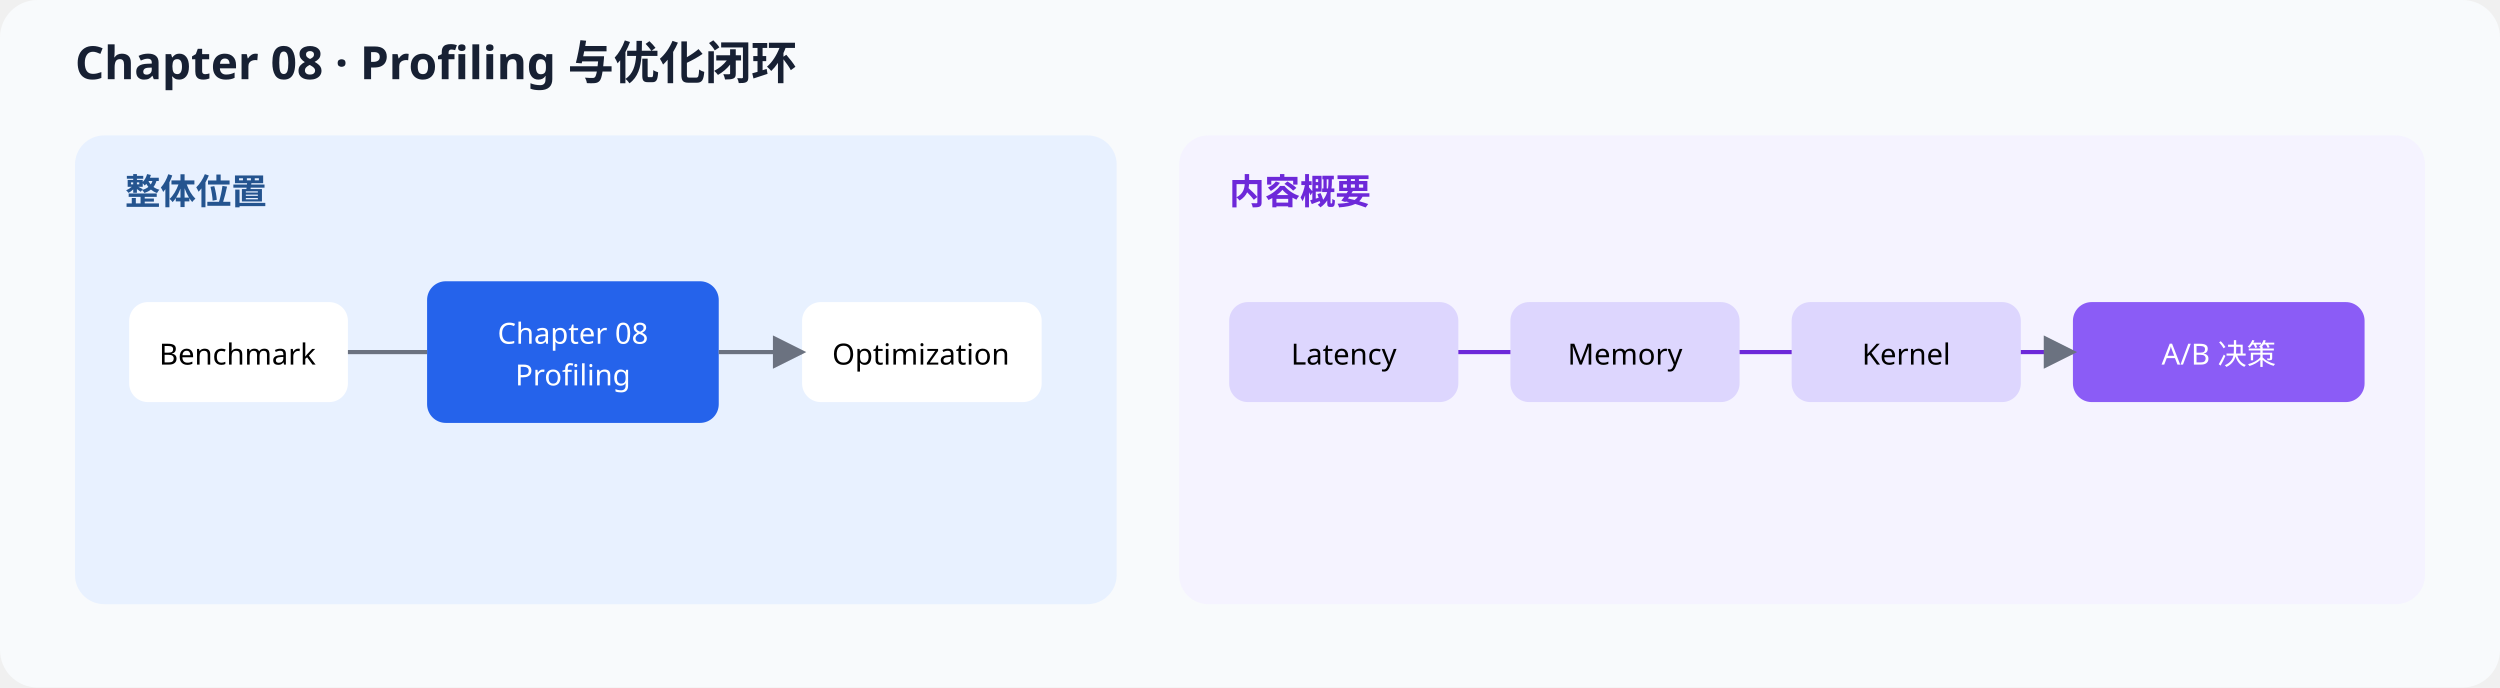
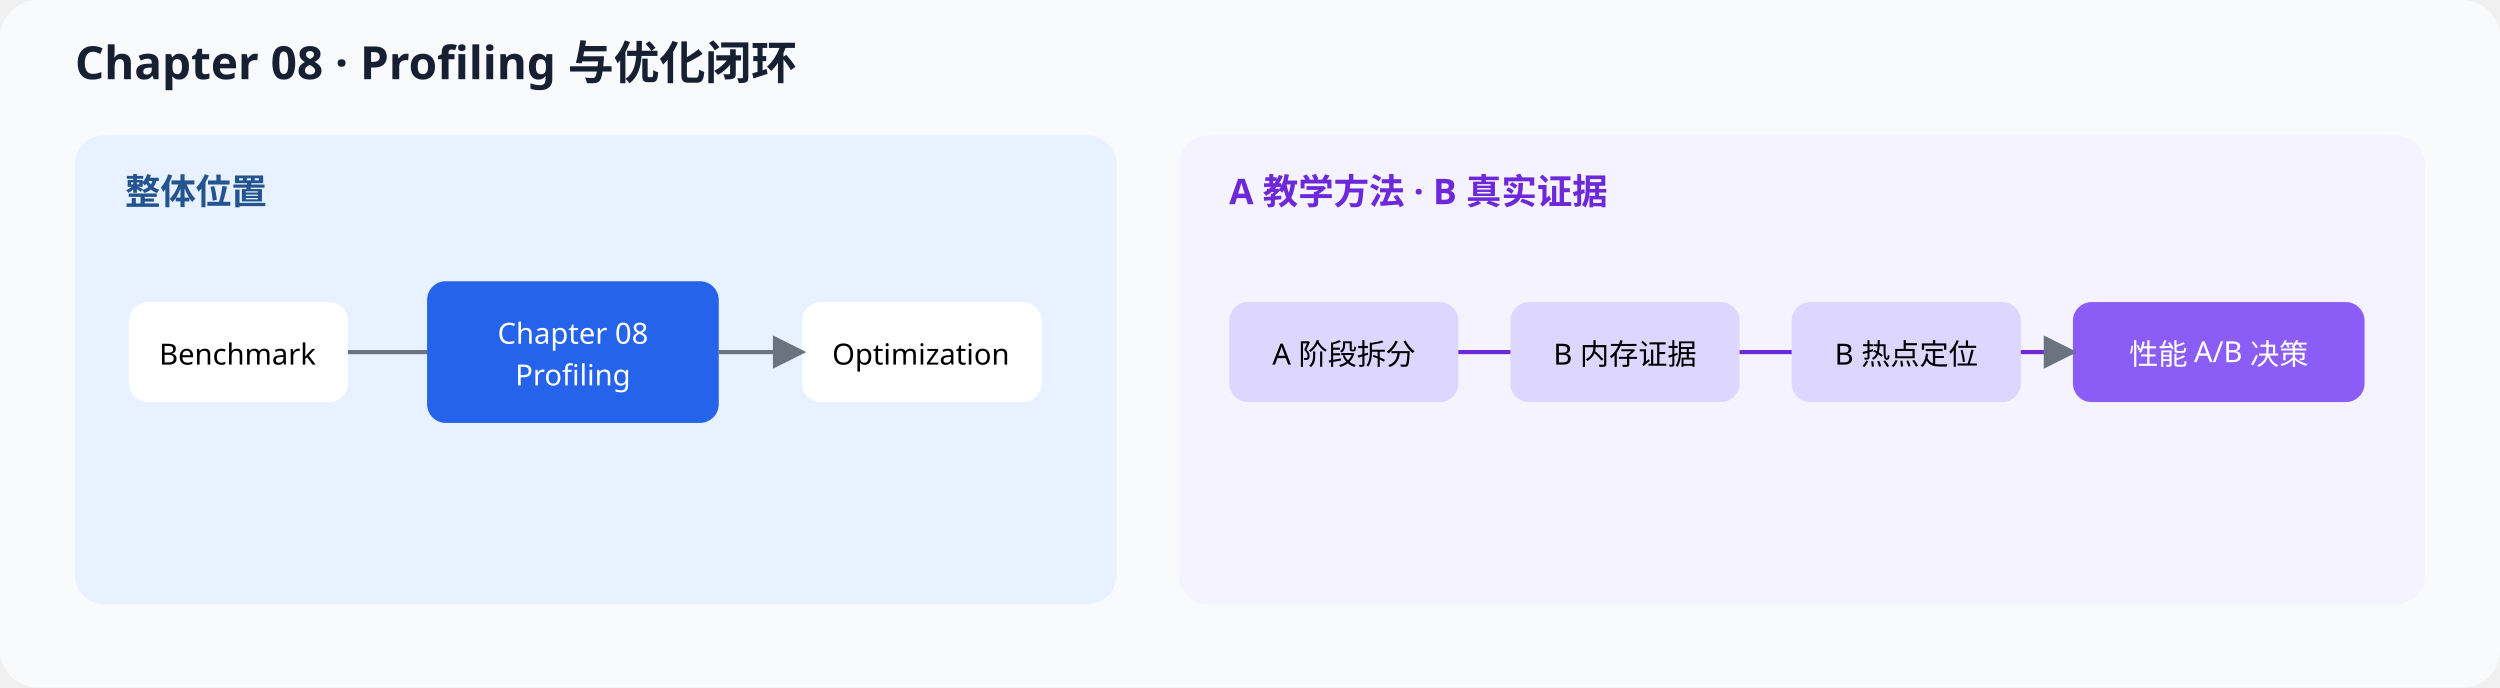
<svg xmlns="http://www.w3.org/2000/svg" viewBox="0 0 1200 330" role="img" aria-labelledby="title desc">
  <defs>
    <marker id="a" markerWidth="8" markerHeight="8" refX="7" refY="4" orient="auto">
      <path d="M0 0L8 4L0 8Z" fill="#6b7280" />
    </marker>
  </defs>
  <rect width="1200" height="330" rx="18" fill="#f8fafc" />
  <text x="36" y="38" font-family="sans-serif" font-size="22" font-weight="700" fill="#172033">Chapter 08 · Profiling 与优化闭环</text>
  <rect x="36" y="65" width="500" height="225" rx="14" fill="#e8f1ff" />
  <text x="60" y="98" font-family="sans-serif" font-size="17" font-weight="700" fill="#24548f">整体位置</text>
  <g font-family="sans-serif" font-size="14" text-anchor="middle">
    <rect x="62" y="145" width="105" height="48" rx="9" fill="#fff" />
    <text x="114" y="175">Benchmark</text>
    <rect x="205" y="135" width="140" height="68" rx="9" fill="#2563eb" />
    <text x="275" y="165" fill="#fff">Chapter 08</text>
    <text x="275" y="185" fill="#fff">Profiling</text>
    <rect x="385" y="145" width="115" height="48" rx="9" fill="#fff" />
    <text x="442" y="175">Optimization</text>
  </g>
  <path d="M167 169H205M345 169H385" stroke="#6b7280" stroke-width="2" marker-end="url(#a)" />
  <rect x="566" y="65" width="598" height="225" rx="14" fill="#f5f3ff" />
-   <text x="590" y="98" font-family="sans-serif" font-size="17" font-weight="700" fill="#6d28d9">内容概要</text>
+   <text x="590" y="98" font-family="sans-serif" font-size="17" font-weight="700" fill="#6d28d9">A 教学方法 · B 真实证据</text>
  <g font-family="sans-serif" font-size="14" text-anchor="middle">
    <rect x="590" y="145" width="110" height="48" rx="9" fill="#ddd6fe" />
-     <text x="645" y="175">Latency</text>
+     <text x="645" y="175">A 阶段拆分</text>
    <rect x="725" y="145" width="110" height="48" rx="9" fill="#ddd6fe" />
-     <text x="780" y="175">Memory</text>
+     <text x="780" y="175">B 内存证据</text>
    <rect x="860" y="145" width="110" height="48" rx="9" fill="#ddd6fe" />
-     <text x="915" y="175">Kernel</text>
+     <text x="915" y="175">B 热点定位</text>
    <rect x="995" y="145" width="140" height="48" rx="9" fill="#8b5cf6" />
-     <text x="1065" y="175" fill="#fff">A/B 决策</text>
+     <text x="1065" y="175" fill="#fff">性能 A/B 决策</text>
  </g>
  <path d="M700 169H725M835 169H860M970 169H995" stroke="#6d28d9" stroke-width="2" marker-end="url(#a)" />
</svg>
